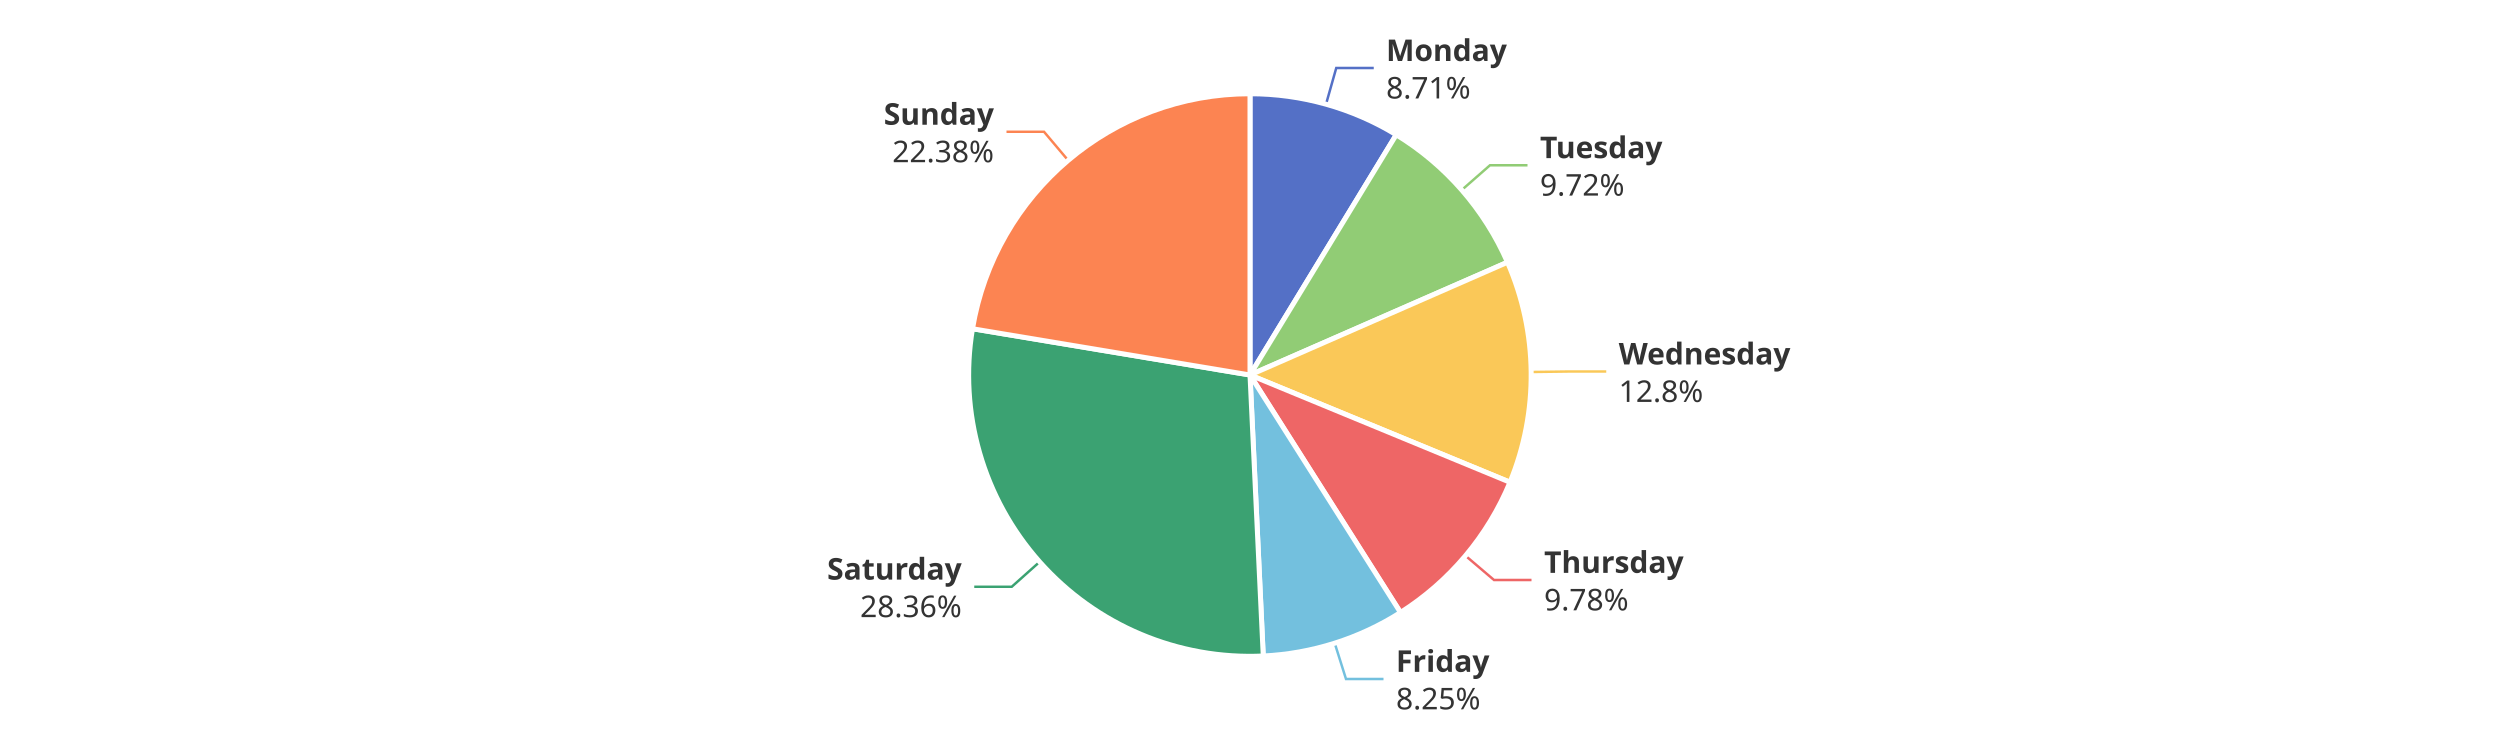
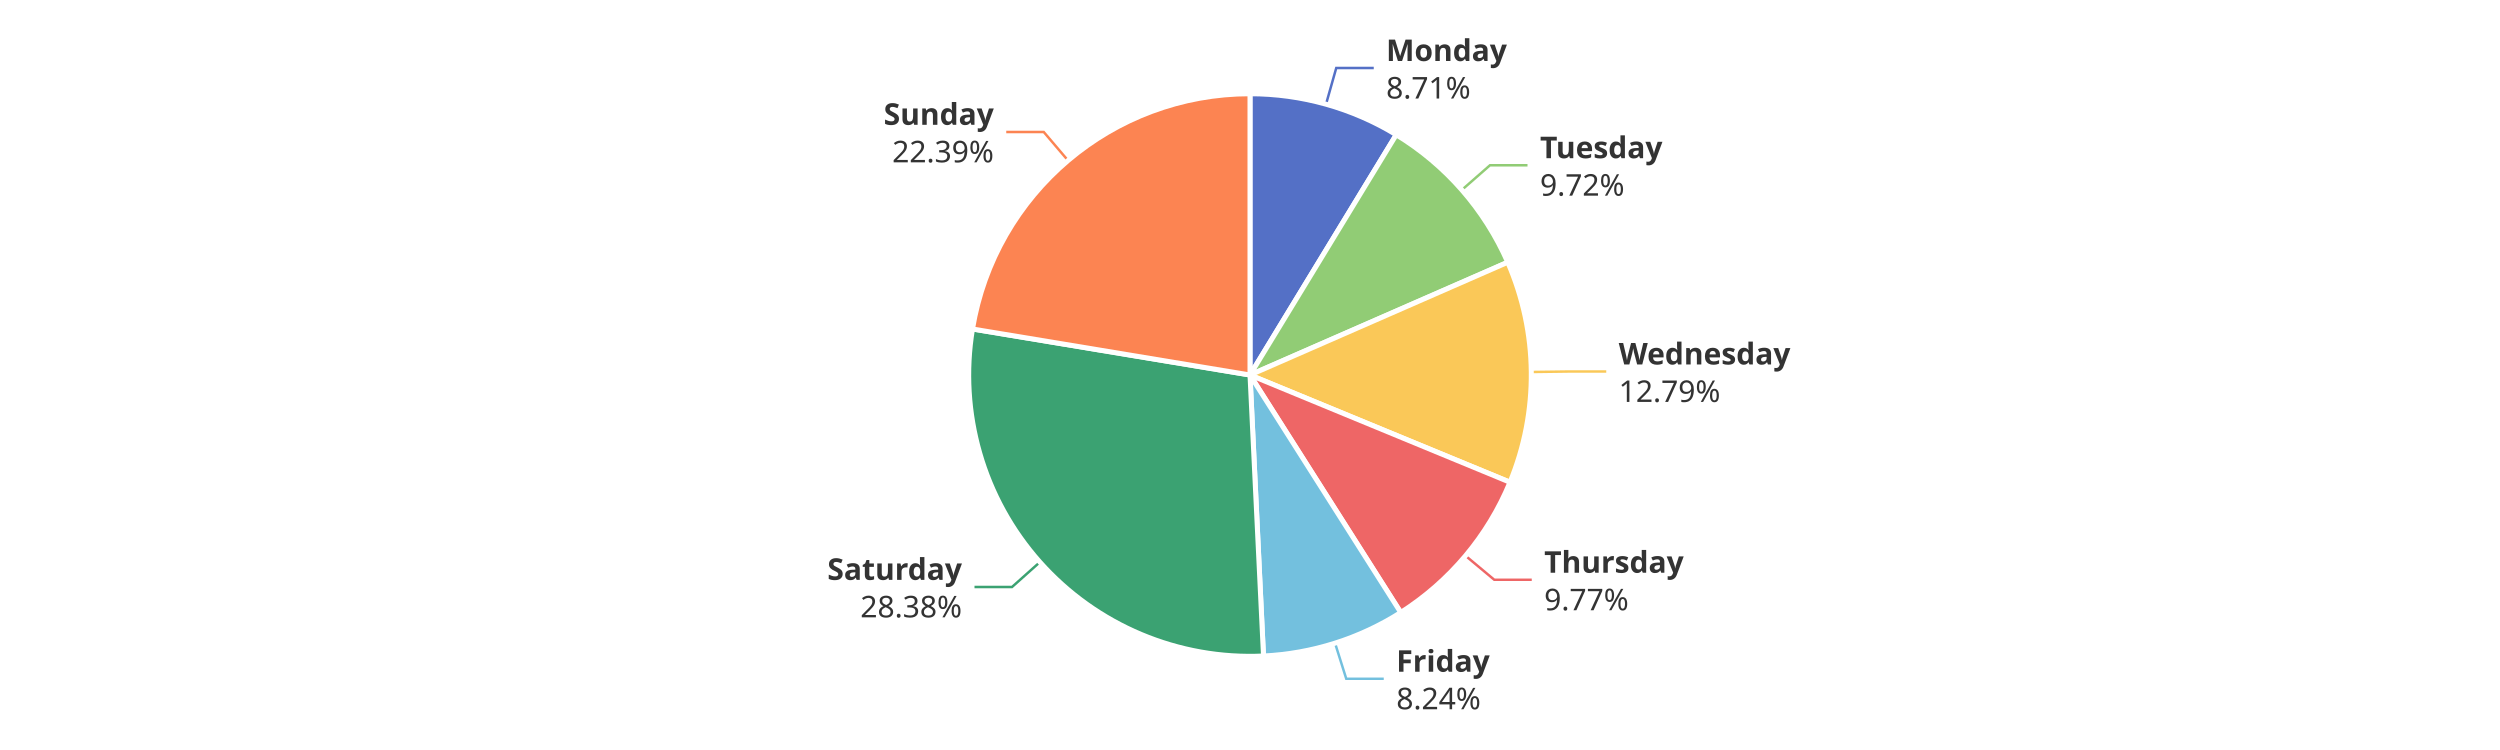
<svg xmlns="http://www.w3.org/2000/svg" width="1000" height="300" version="1.1" baseProfile="full" viewBox="0 0 1000 300">
  <rect width="1000" height="300" x="0" y="0" id="0" fill="#ffffff" />
  <polyline points="530.4 41.7 534.5 27.2 549.5 27.2" fill="none" stroke="#5470c6" />
  <polyline points="584.7 76 596 66.1 611 66.1" fill="none" stroke="#91cc75" />
  <polyline points="612.5 148.8 627.5 148.6 642.5 148.6" fill="none" stroke="#fac858" />
-   <polyline points="586.2 222.3 597.6 232 612.6 232" fill="none" stroke="#ee6666" />
-   <polyline points="533.9 257.3 538.4 271.6 553.4 271.6" fill="none" stroke="#73c0de" />
-   <polyline points="415.9 224.7 404.7 234.7 389.7 234.7" fill="none" stroke="#3ba272" />
-   <polyline points="427.3 64.2 417.6 52.7 402.6 52.7" fill="none" stroke="#fc8452" />
+   <polyline points="586.2 222.3 597.7 231.9 612.7 231.9" fill="none" stroke="#ee6666" />
+   <polyline points="534 257.2 538.5 271.5 553.5 271.5" fill="none" stroke="#73c0de" />
+   <polyline points="416 224.8 404.8 234.8 389.8 234.8" fill="none" stroke="#3ba272" />
+   <polyline points="427.2 64.2 417.5 52.8 402.5 52.8" fill="none" stroke="#fc8452" />
  <path d="M500 37.5A112.5 112.5 0 0 1 558.5 53.9L500 150Z" fill="#5470c6" stroke="#fff" stroke-width="2" stroke-linejoin="round" />
-   <path d="M558.5 53.9A112.5 112.5 0 0 1 603 104.9L500 150Z" fill="#91cc75" stroke="#fff" stroke-width="2" stroke-linejoin="round" />
-   <path d="M603 104.9A112.5 112.5 0 0 1 604 192.9L500 150Z" fill="#fac858" stroke="#fff" stroke-width="2" stroke-linejoin="round" />
-   <path d="M604 192.9A112.5 112.5 0 0 1 560.2 245L500 150Z" fill="#ee6666" stroke="#fff" stroke-width="2" stroke-linejoin="round" />
-   <path d="M560.2 245A112.5 112.5 0 0 1 505.3 262.4L500 150Z" fill="#73c0de" stroke="#fff" stroke-width="2" stroke-linejoin="round" />
-   <path d="M505.3 262.4A112.5 112.5 0 0 1 389 131.5L500 150Z" fill="#3ba272" stroke="#fff" stroke-width="2" stroke-linejoin="round" />
-   <path d="M389 131.5A112.5 112.5 0 0 1 500 37.5L500 150Z" fill="#fc8452" stroke="#fff" stroke-width="2" stroke-linejoin="round" />
-   <path d="M0 -15l42.8 0l0 30l-42.8 0Z" transform="translate(554.4511 27.2426)" fill="none" />
-   <text dominant-baseline="central" text-anchor="start" style="font-size:12px;font-family:sans-serif;font-weight:bold;" y="-7.5" transform="translate(554.4511 27.2426)" fill="#333" stroke="rgb(255,255,255)" stroke-width="2" paint-order="stroke" stroke-miterlimit="2">Monday</text>
-   <text dominant-baseline="central" text-anchor="start" style="font-size:12px;font-family:sans-serif;" y="7.5" transform="translate(554.4511 27.2426)" fill="#333" stroke="rgb(255,255,255)" stroke-width="2" paint-order="stroke" stroke-miterlimit="2">8.71%</text>
-   <path d="M0 -15l46.2 0l0 30l-46.2 0Z" transform="translate(616.0019 66.096)" fill="none" />
-   <text dominant-baseline="central" text-anchor="start" style="font-size:12px;font-family:sans-serif;font-weight:bold;" y="-7.5" transform="translate(616.0019 66.096)" fill="#333" stroke="rgb(255,255,255)" stroke-width="2" paint-order="stroke" stroke-miterlimit="2">Tuesday</text>
-   <text dominant-baseline="central" text-anchor="start" style="font-size:12px;font-family:sans-serif;" y="7.5" transform="translate(616.0019 66.096)" fill="#333" stroke="rgb(255,255,255)" stroke-width="2" paint-order="stroke" stroke-miterlimit="2">9.72%</text>
-   <path d="M0 -15l63.6 0l0 30l-63.6 0Z" transform="translate(647.4925 148.6183)" fill="none" />
-   <text dominant-baseline="central" text-anchor="start" style="font-size:12px;font-family:sans-serif;font-weight:bold;" y="-7.5" transform="translate(647.4925 148.6183)" fill="#333" stroke="rgb(255,255,255)" stroke-width="2" paint-order="stroke" stroke-miterlimit="2">Wednesday</text>
-   <text dominant-baseline="central" text-anchor="start" style="font-size:12px;font-family:sans-serif;" y="7.5" transform="translate(647.4925 148.6183)" fill="#333" stroke="rgb(255,255,255)" stroke-width="2" paint-order="stroke" stroke-miterlimit="2">12.8%</text>
-   <path d="M0 -15l50.2 0l0 30l-50.2 0Z" transform="translate(617.6435 231.9878)" fill="none" />
-   <text dominant-baseline="central" text-anchor="start" style="font-size:12px;font-family:sans-serif;font-weight:bold;" y="-7.5" transform="translate(617.6435 231.9878)" fill="#333" stroke="rgb(255,255,255)" stroke-width="2" paint-order="stroke" stroke-miterlimit="2">Thursday</text>
-   <text dominant-baseline="central" text-anchor="start" style="font-size:12px;font-family:sans-serif;" y="7.5" transform="translate(617.6435 231.9878)" fill="#333" stroke="rgb(255,255,255)" stroke-width="2" paint-order="stroke" stroke-miterlimit="2">9.78%</text>
-   <path d="M0 -15l34.2 0l0 30l-34.2 0Z" transform="translate(558.4042 271.5787)" fill="none" />
-   <text dominant-baseline="central" text-anchor="start" style="font-size:12px;font-family:sans-serif;font-weight:bold;" y="-7.5" transform="translate(558.4042 271.5787)" fill="#333" stroke="rgb(255,255,255)" stroke-width="2" paint-order="stroke" stroke-miterlimit="2">Friday</text>
-   <text dominant-baseline="central" text-anchor="start" style="font-size:12px;font-family:sans-serif;" y="7.5" transform="translate(558.4042 271.5787)" fill="#333" stroke="rgb(255,255,255)" stroke-width="2" paint-order="stroke" stroke-miterlimit="2">8.25%</text>
-   <path d="M-48.2 -15l48.2 0l0 30l-48.2 0Z" transform="translate(384.6865 234.6853)" fill="none" />
-   <text dominant-baseline="central" text-anchor="end" style="font-size:12px;font-family:sans-serif;font-weight:bold;" y="-7.5" transform="translate(384.6865 234.6853)" fill="#333" stroke="rgb(255,255,255)" stroke-width="2" paint-order="stroke" stroke-miterlimit="2">Saturday</text>
-   <text dominant-baseline="central" text-anchor="end" style="font-size:12px;font-family:sans-serif;" y="7.5" transform="translate(384.6865 234.6853)" fill="#333" stroke="rgb(255,255,255)" stroke-width="2" paint-order="stroke" stroke-miterlimit="2">28.36%</text>
-   <path d="M-40.9 -15l40.9 0l0 30l-40.9 0Z" transform="translate(397.5683 52.731)" fill="none" />
-   <text dominant-baseline="central" text-anchor="end" style="font-size:12px;font-family:sans-serif;font-weight:bold;" y="-7.5" transform="translate(397.5683 52.731)" fill="#333" stroke="rgb(255,255,255)" stroke-width="2" paint-order="stroke" stroke-miterlimit="2">Sunday</text>
-   <text dominant-baseline="central" text-anchor="end" style="font-size:12px;font-family:sans-serif;" y="7.5" transform="translate(397.5683 52.731)" fill="#333" stroke="rgb(255,255,255)" stroke-width="2" paint-order="stroke" stroke-miterlimit="2">22.38%</text>
+   <path d="M558.5 53.9A112.5 112.5 0 0 1 603.1 104.9L500 150Z" fill="#91cc75" stroke="#fff" stroke-width="2" stroke-linejoin="round" />
+   <path d="M603.1 104.9A112.5 112.5 0 0 1 604 192.9L500 150Z" fill="#fac858" stroke="#fff" stroke-width="2" stroke-linejoin="round" />
+   <path d="M604 192.9A112.5 112.5 0 0 1 560.3 245L500 150Z" fill="#ee6666" stroke="#fff" stroke-width="2" stroke-linejoin="round" />
+   <path d="M560.3 245A112.5 112.5 0 0 1 505.4 262.4L500 150Z" fill="#73c0de" stroke="#fff" stroke-width="2" stroke-linejoin="round" />
+   <path d="M505.4 262.4A112.5 112.5 0 0 1 389 131.6L500 150Z" fill="#3ba272" stroke="#fff" stroke-width="2" stroke-linejoin="round" />
+   <path d="M389 131.6A112.5 112.5 0 0 1 500 37.5L500 150Z" fill="#fc8452" stroke="#fff" stroke-width="2" stroke-linejoin="round" />
+   <path d="M0 -15l42.8 0l0 30l-42.8 0Z" transform="translate(554.4578 27.2445)" fill="none" />
+   <text dominant-baseline="central" text-anchor="start" style="font-size:12px;font-family:sans-serif;font-weight:bold;" y="-7.5" transform="translate(554.4578 27.2445)" fill="#333" stroke="rgb(255,255,255)" stroke-width="2" paint-order="stroke" stroke-miterlimit="2">Monday</text>
+   <text dominant-baseline="central" text-anchor="start" style="font-size:12px;font-family:sans-serif;" y="7.5" transform="translate(554.4578 27.2445)" fill="#333" stroke="rgb(255,255,255)" stroke-width="2" paint-order="stroke" stroke-miterlimit="2">8.71%</text>
+   <path d="M0 -15l46.2 0l0 30l-46.2 0Z" transform="translate(616.0162 66.1124)" fill="none" />
+   <text dominant-baseline="central" text-anchor="start" style="font-size:12px;font-family:sans-serif;font-weight:bold;" y="-7.5" transform="translate(616.0162 66.1124)" fill="#333" stroke="rgb(255,255,255)" stroke-width="2" paint-order="stroke" stroke-miterlimit="2">Tuesday</text>
+   <text dominant-baseline="central" text-anchor="start" style="font-size:12px;font-family:sans-serif;" y="7.5" transform="translate(616.0162 66.1124)" fill="#333" stroke="rgb(255,255,255)" stroke-width="2" paint-order="stroke" stroke-miterlimit="2">9.72%</text>
+   <path d="M0 -15l63.6 0l0 30l-63.6 0Z" transform="translate(647.4925 148.618)" fill="none" />
+   <text dominant-baseline="central" text-anchor="start" style="font-size:12px;font-family:sans-serif;font-weight:bold;" y="-7.5" transform="translate(647.4925 148.618)" fill="#333" stroke="rgb(255,255,255)" stroke-width="2" paint-order="stroke" stroke-miterlimit="2">Wednesday</text>
+   <text dominant-baseline="central" text-anchor="start" style="font-size:12px;font-family:sans-serif;" y="7.5" transform="translate(647.4925 148.618)" fill="#333" stroke="rgb(255,255,255)" stroke-width="2" paint-order="stroke" stroke-miterlimit="2">12.79%</text>
+   <path d="M0 -15l50.2 0l0 30l-50.2 0Z" transform="translate(617.6835 231.9401)" fill="none" />
+   <text dominant-baseline="central" text-anchor="start" style="font-size:12px;font-family:sans-serif;font-weight:bold;" y="-7.5" transform="translate(617.6835 231.9401)" fill="#333" stroke="rgb(255,255,255)" stroke-width="2" paint-order="stroke" stroke-miterlimit="2">Thursday</text>
+   <text dominant-baseline="central" text-anchor="start" style="font-size:12px;font-family:sans-serif;" y="7.5" transform="translate(617.6835 231.9401)" fill="#333" stroke="rgb(255,255,255)" stroke-width="2" paint-order="stroke" stroke-miterlimit="2">9.77%</text>
+   <path d="M0 -15l34.2 0l0 30l-34.2 0Z" transform="translate(558.5262 271.54)" fill="none" />
+   <text dominant-baseline="central" text-anchor="start" style="font-size:12px;font-family:sans-serif;font-weight:bold;" y="-7.5" transform="translate(558.5262 271.54)" fill="#333" stroke="rgb(255,255,255)" stroke-width="2" paint-order="stroke" stroke-miterlimit="2">Friday</text>
+   <text dominant-baseline="central" text-anchor="start" style="font-size:12px;font-family:sans-serif;" y="7.5" transform="translate(558.5262 271.54)" fill="#333" stroke="rgb(255,255,255)" stroke-width="2" paint-order="stroke" stroke-miterlimit="2">8.24%</text>
+   <path d="M-48.2 -15l48.2 0l0 30l-48.2 0Z" transform="translate(384.7787 234.7889)" fill="none" />
+   <text dominant-baseline="central" text-anchor="end" style="font-size:12px;font-family:sans-serif;font-weight:bold;" y="-7.5" transform="translate(384.7787 234.7889)" fill="#333" stroke="rgb(255,255,255)" stroke-width="2" paint-order="stroke" stroke-miterlimit="2">Saturday</text>
+   <text dominant-baseline="central" text-anchor="end" style="font-size:12px;font-family:sans-serif;" y="7.5" transform="translate(384.7787 234.7889)" fill="#333" stroke="rgb(255,255,255)" stroke-width="2" paint-order="stroke" stroke-miterlimit="2">28.38%</text>
+   <path d="M-40.9 -15l40.9 0l0 30l-40.9 0Z" transform="translate(397.5241 52.7685)" fill="none" />
+   <text dominant-baseline="central" text-anchor="end" style="font-size:12px;font-family:sans-serif;font-weight:bold;" y="-7.5" transform="translate(397.5241 52.7685)" fill="#333" stroke="rgb(255,255,255)" stroke-width="2" paint-order="stroke" stroke-miterlimit="2">Sunday</text>
+   <text dominant-baseline="central" text-anchor="end" style="font-size:12px;font-family:sans-serif;" y="7.5" transform="translate(397.5241 52.7685)" fill="#333" stroke="rgb(255,255,255)" stroke-width="2" paint-order="stroke" stroke-miterlimit="2">22.39%</text>
</svg>
